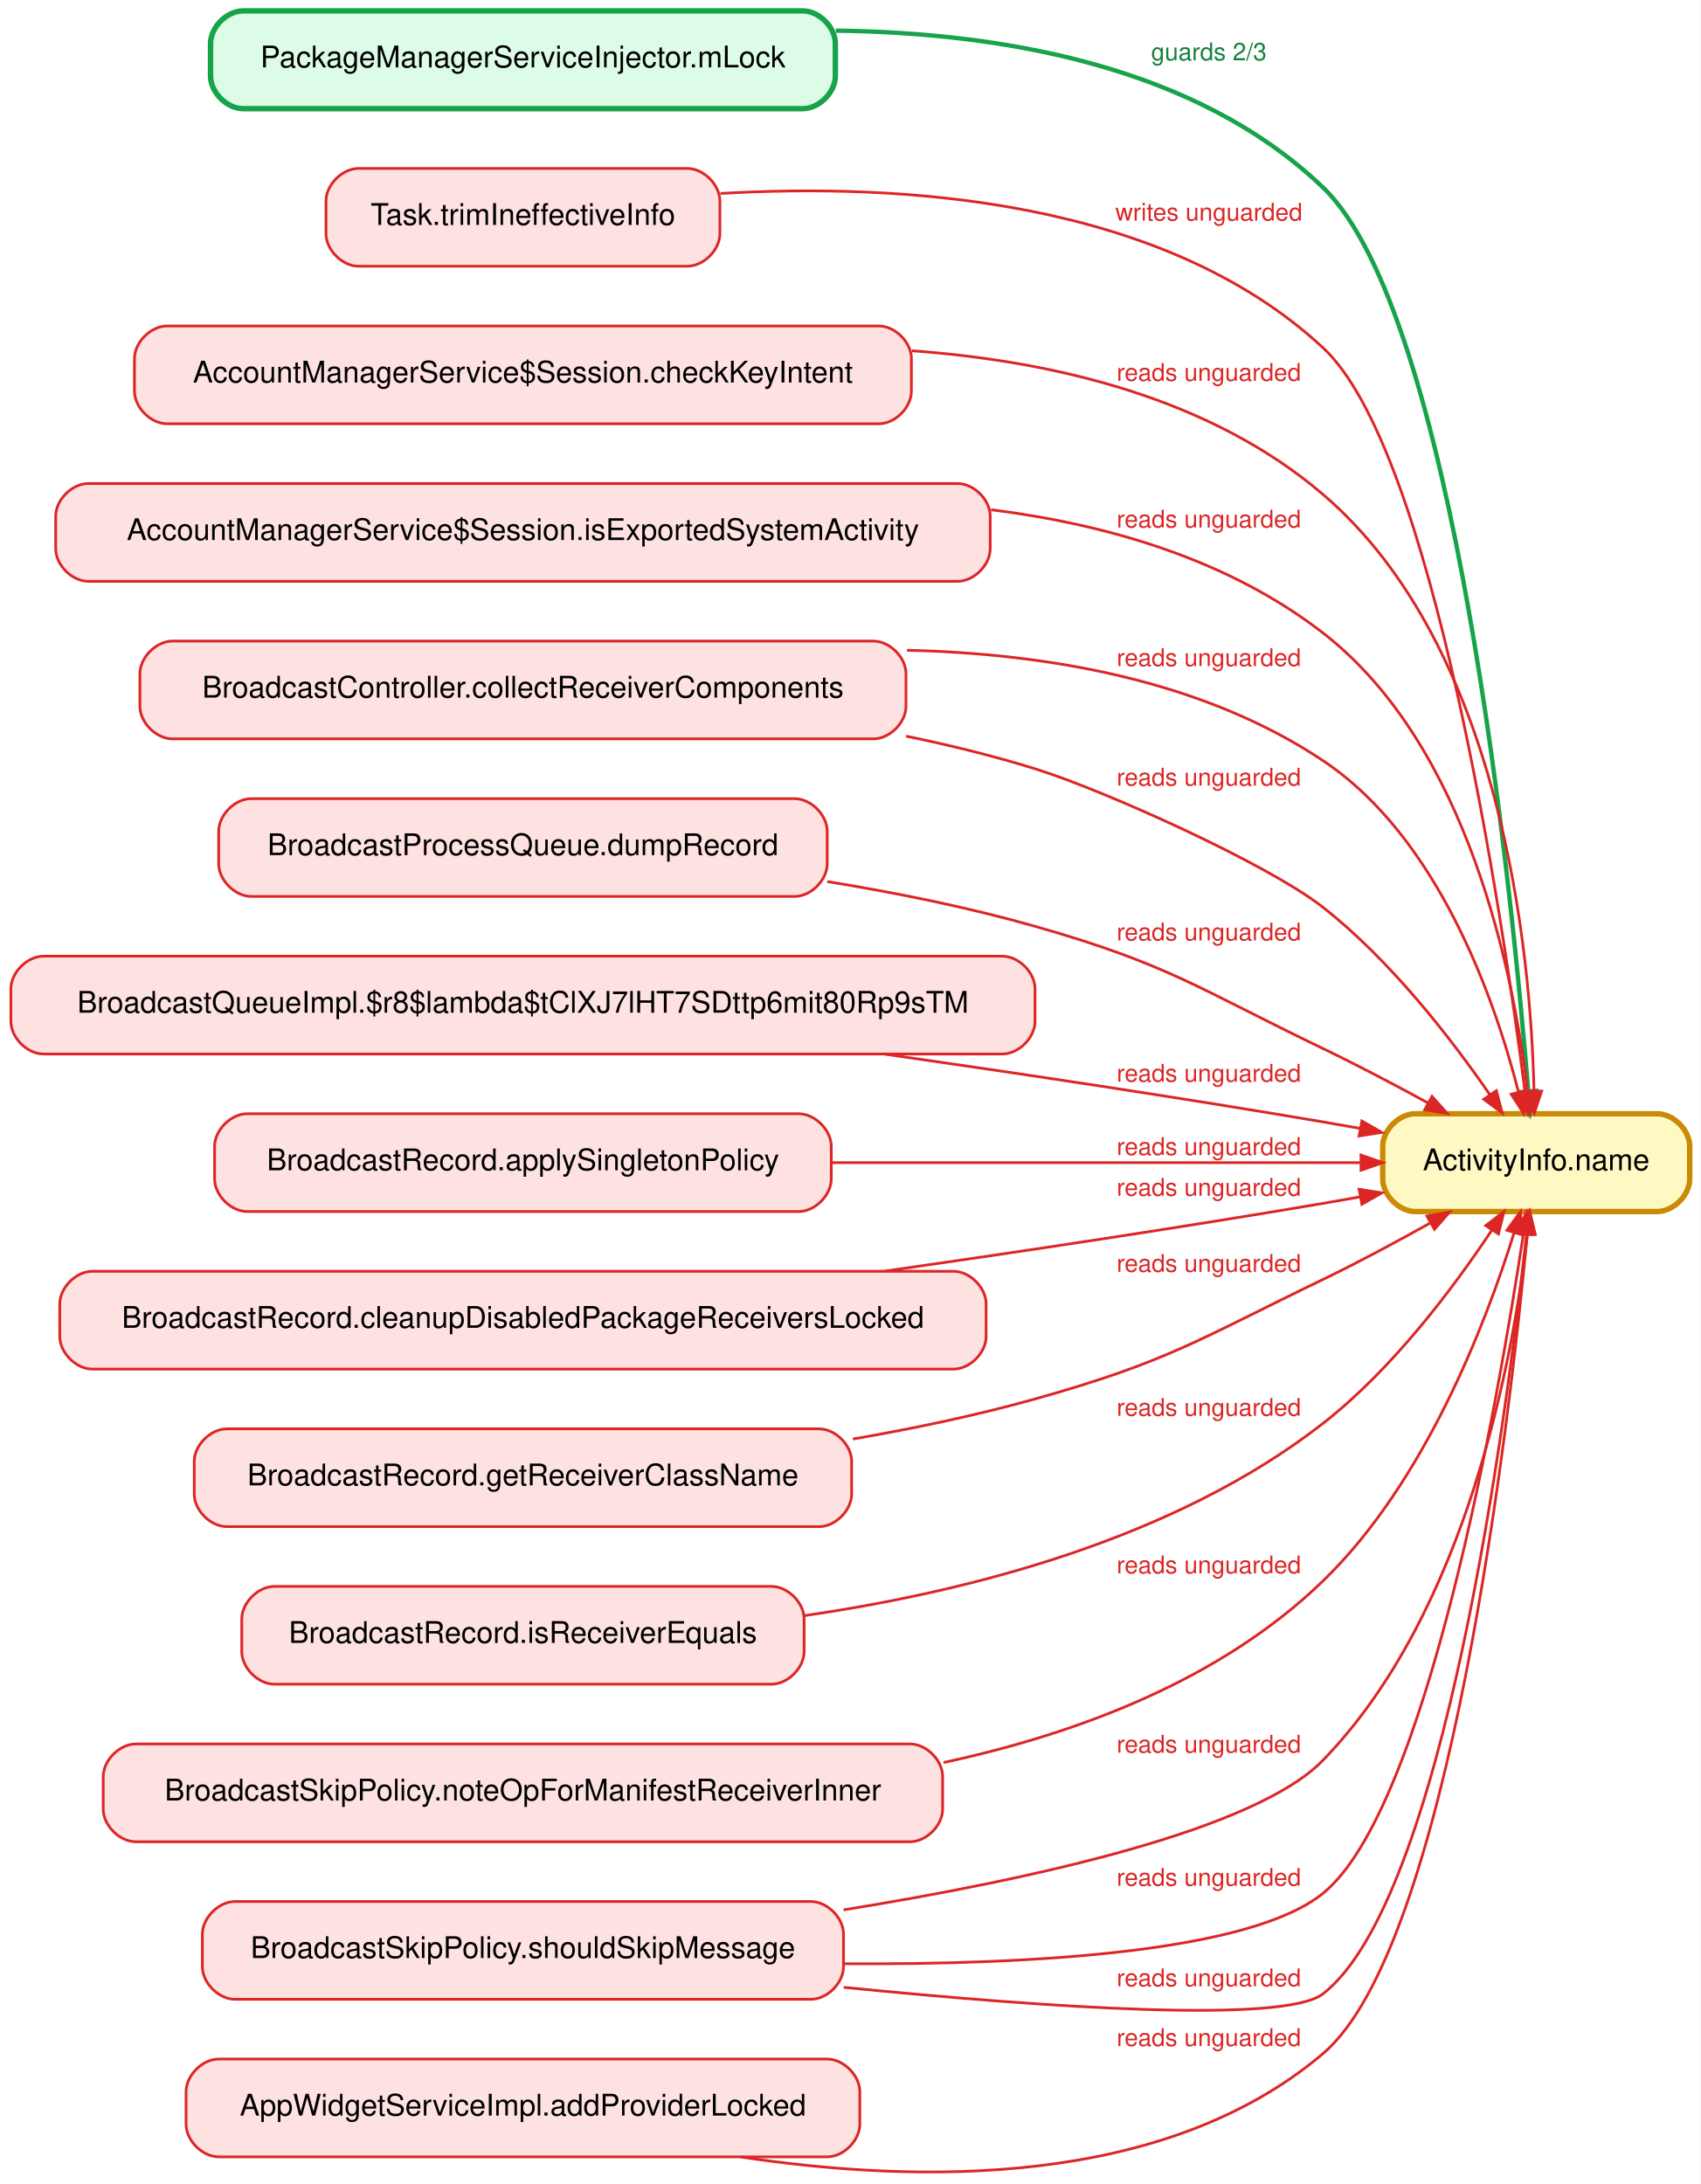
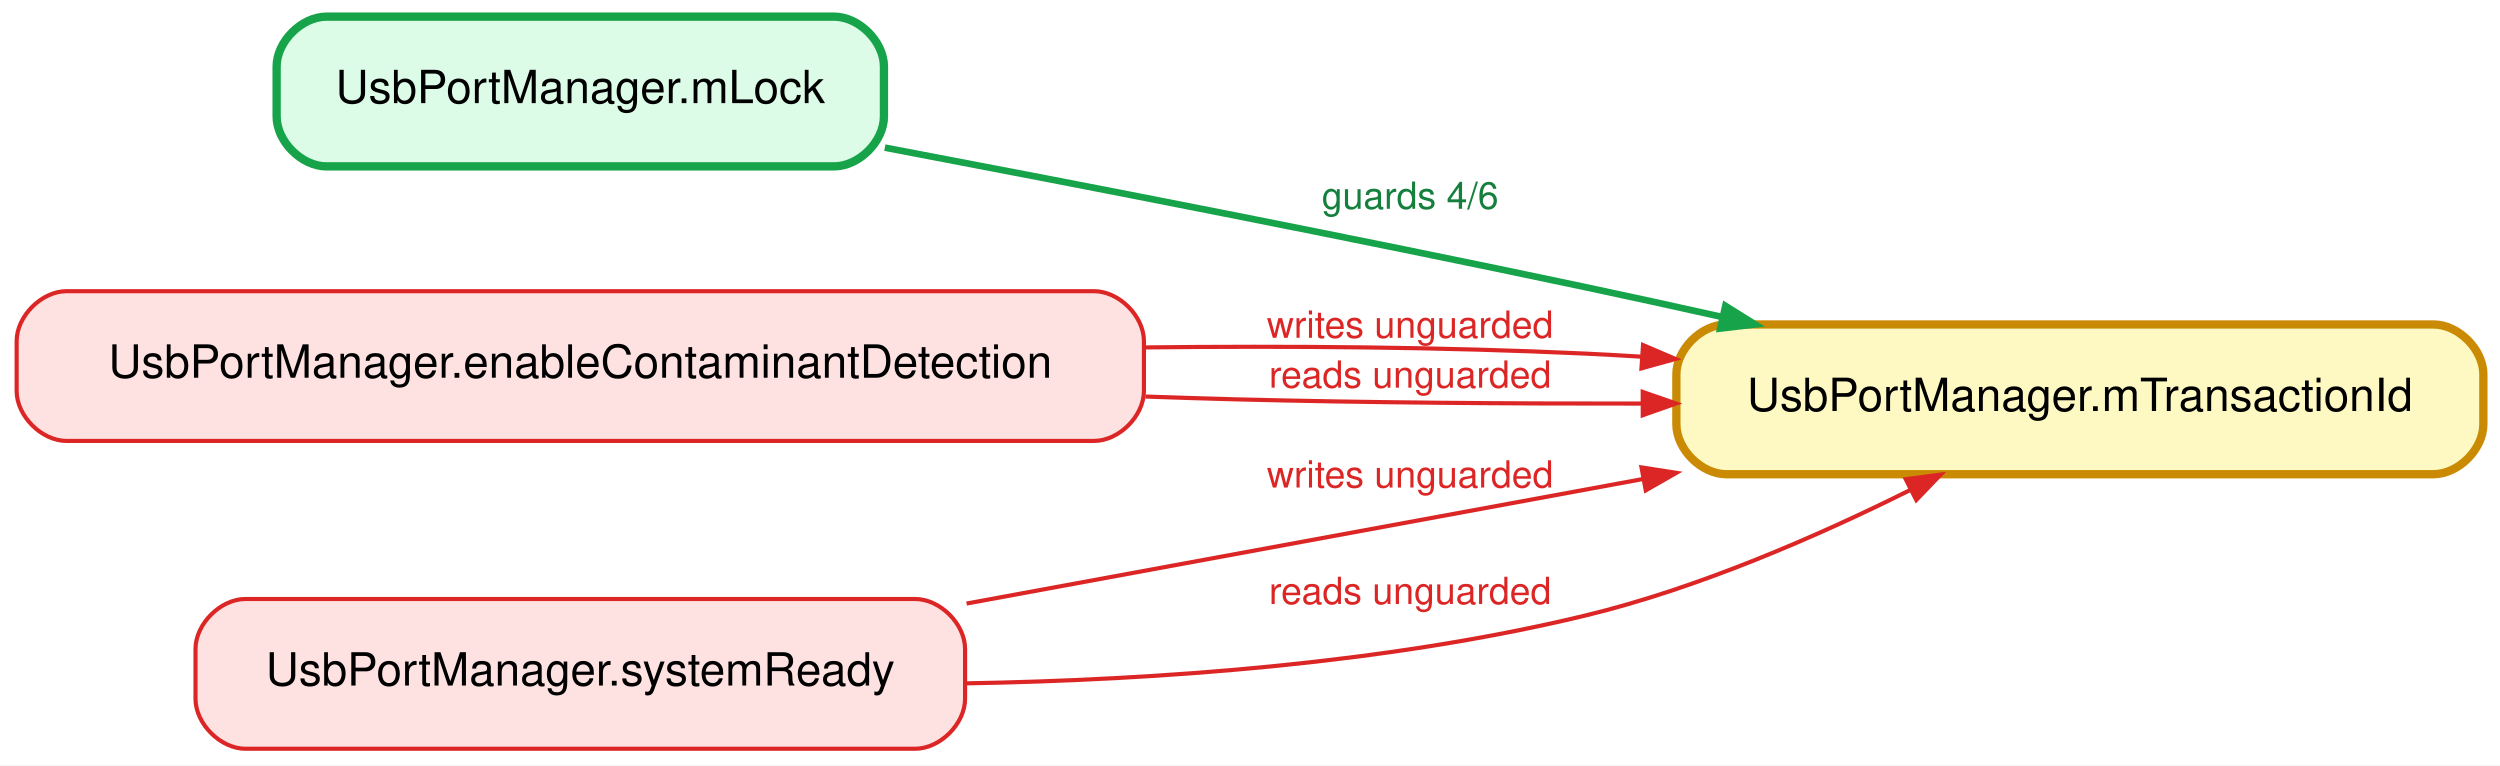
- <svg xmlns="http://www.w3.org/2000/svg" width="626pt" height="804pt" viewBox="0.00 0.00 626.00 803.99">
-   <g id="graph0" class="graph" transform="scale(1 1) rotate(0) translate(4 799.99)">
-     <polygon fill="white" stroke="transparent" points="-4,4 -4,-799.99 622,-799.99 622,4 -4,4" />
+ <svg xmlns="http://www.w3.org/2000/svg" width="601pt" height="184pt" viewBox="0.00 0.00 601.00 184.00">
+   <g id="graph0" class="graph" transform="scale(1 1) rotate(0) translate(4 180)">
+     <polygon fill="white" stroke="transparent" points="-4,4 -4,-180 597,-180 597,4 -4,4" />
    <g id="node1" class="node">
-       <path fill="#fef9c3" stroke="#ca8a04" stroke-width="2" d="M606,-389.99C606,-389.99 517,-389.99 517,-389.99 511,-389.99 505,-383.99 505,-377.99 505,-377.99 505,-365.99 505,-365.99 505,-359.99 511,-353.99 517,-353.99 517,-353.99 606,-353.99 606,-353.99 612,-353.99 618,-359.99 618,-365.99 618,-365.99 618,-377.99 618,-377.99 618,-383.99 612,-389.99 606,-389.99" />
-       <text text-anchor="middle" x="561.5" y="-369.19" font-family="Helvetica,sans-Serif" font-size="11.00">ActivityInfo.name</text>
+       <path fill="#fef9c3" stroke="#ca8a04" stroke-width="2" d="M581,-102C581,-102 411,-102 411,-102 405,-102 399,-96 399,-90 399,-90 399,-78 399,-78 399,-72 405,-66 411,-66 411,-66 581,-66 581,-66 587,-66 593,-72 593,-78 593,-78 593,-90 593,-90 593,-96 587,-102 581,-102" />
+       <text text-anchor="middle" x="496" y="-81.2" font-family="Helvetica,sans-Serif" font-size="11.00">UsbPortManager.mTransactionId</text>
    </g>
    <g id="node2" class="node">
-       <path fill="#dcfce7" stroke="#16a34a" stroke-width="2" d="M291.5,-795.99C291.5,-795.99 85.5,-795.99 85.5,-795.99 79.5,-795.99 73.5,-789.99 73.5,-783.99 73.5,-783.99 73.5,-771.99 73.5,-771.99 73.5,-765.99 79.5,-759.99 85.5,-759.99 85.5,-759.99 291.5,-759.99 291.5,-759.99 297.5,-759.99 303.5,-765.99 303.5,-771.99 303.5,-771.99 303.5,-783.99 303.5,-783.99 303.5,-789.99 297.5,-795.99 291.5,-795.99" />
-       <text text-anchor="middle" x="188.5" y="-775.19" font-family="Helvetica,sans-Serif" font-size="11.00">PackageManagerServiceInjector.mLock</text>
+       <path fill="#dcfce7" stroke="#16a34a" stroke-width="2" d="M196.5,-176C196.5,-176 74.5,-176 74.5,-176 68.5,-176 62.5,-170 62.5,-164 62.5,-164 62.5,-152 62.5,-152 62.5,-146 68.5,-140 74.5,-140 74.5,-140 196.5,-140 196.5,-140 202.5,-140 208.5,-146 208.5,-152 208.5,-152 208.5,-164 208.5,-164 208.5,-170 202.5,-176 196.5,-176" />
+       <text text-anchor="middle" x="135.5" y="-155.2" font-family="Helvetica,sans-Serif" font-size="11.00">UsbPortManager.mLock</text>
    </g>
    <g id="edge1" class="edge">
-       <path fill="none" stroke="#16a34a" stroke-width="1.6" d="M303.7,-788.71C364.46,-787.98 436.11,-775.85 483,-730.99 531.36,-684.73 552.52,-472.97 558.57,-398.21" />
-       <polygon fill="#16a34a" stroke="#16a34a" stroke-width="1.6" points="561.37,-398.39 559.2,-390.2 555.78,-397.95 561.37,-398.39" />
-       <text text-anchor="middle" x="441" y="-777.79" font-family="Helvetica,sans-Serif" font-size="9.00" fill="#15803d"> guards 2/3</text>
+       <path fill="none" stroke="#16a34a" stroke-width="1.6" d="M208.71,-144.51C256.53,-135.43 320.61,-122.96 377,-111 387.67,-108.74 398.86,-106.28 409.93,-103.81" />
+       <polygon fill="#16a34a" stroke="#16a34a" stroke-width="1.6" points="410.77,-106.49 417.96,-102 409.54,-101.02 410.77,-106.49" />
+       <text text-anchor="middle" x="335" y="-129.8" font-family="Helvetica,sans-Serif" font-size="9.00" fill="#15803d"> guards 4/6</text>
    </g>
    <g id="node3" class="node">
-       <path fill="#fee2e2" stroke="#dc2626" d="M249,-737.99C249,-737.99 128,-737.99 128,-737.99 122,-737.99 116,-731.99 116,-725.99 116,-725.99 116,-713.99 116,-713.99 116,-707.99 122,-701.99 128,-701.99 128,-701.99 249,-701.99 249,-701.99 255,-701.99 261,-707.99 261,-713.99 261,-713.99 261,-725.99 261,-725.99 261,-731.99 255,-737.99 249,-737.99" />
-       <text text-anchor="middle" x="188.5" y="-717.19" font-family="Helvetica,sans-Serif" font-size="11.00">Task.trimIneffectiveInfo</text>
+       <path fill="#fee2e2" stroke="#dc2626" d="M259,-110C259,-110 12,-110 12,-110 6,-110 0,-104 0,-98 0,-98 0,-86 0,-86 0,-80 6,-74 12,-74 12,-74 259,-74 259,-74 265,-74 271,-80 271,-86 271,-86 271,-98 271,-98 271,-104 265,-110 259,-110" />
+       <text text-anchor="middle" x="135.5" y="-89.2" font-family="Helvetica,sans-Serif" font-size="11.00">UsbPortManager.enableContaminantDetection</text>
    </g>
    <g id="edge2" class="edge">
-       <path fill="none" stroke="#dc2626" d="M261.2,-728.77C327.25,-732.64 423.75,-726.93 483,-671.99 523.49,-634.45 548.88,-464.21 557.35,-398.23" />
-       <polygon fill="#dc2626" stroke="#dc2626" points="560.16,-398.28 558.39,-390 554.61,-397.58 560.16,-398.28" />
-       <text text-anchor="middle" x="441" y="-718.79" font-family="Helvetica,sans-Serif" font-size="9.00" fill="#dc2626"> writes unguarded</text>
+       <path fill="none" stroke="#dc2626" d="M271.06,-96.48C305.6,-96.86 342.69,-96.6 377,-95 381.43,-94.79 385.95,-94.54 390.52,-94.26" />
+       <polygon fill="#dc2626" stroke="#dc2626" points="390.98,-97.04 398.78,-93.71 390.61,-91.45 390.98,-97.04" />
+       <text text-anchor="middle" x="335" y="-98.8" font-family="Helvetica,sans-Serif" font-size="9.00" fill="#dc2626"> writes unguarded</text>
+     </g>
+     <g id="edge4" class="edge">
+       <path fill="none" stroke="#dc2626" d="M271.36,-84.67C278.68,-84.41 285.93,-84.18 293,-84 324.7,-83.19 359.21,-82.95 390.58,-82.98" />
+       <polygon fill="#dc2626" stroke="#dc2626" points="390.91,-85.78 398.91,-83 390.92,-80.18 390.91,-85.78" />
+       <text text-anchor="middle" x="335" y="-86.8" font-family="Helvetica,sans-Serif" font-size="9.00" fill="#dc2626"> reads unguarded</text>
    </g>
    <g id="node4" class="node">
-       <path fill="#fee2e2" stroke="#dc2626" d="M319.5,-679.99C319.5,-679.99 57.5,-679.99 57.5,-679.99 51.5,-679.99 45.5,-673.99 45.5,-667.99 45.5,-667.99 45.5,-655.99 45.5,-655.99 45.5,-649.99 51.5,-643.99 57.5,-643.99 57.5,-643.99 319.5,-643.99 319.5,-643.99 325.5,-643.99 331.5,-649.99 331.5,-655.99 331.5,-655.99 331.5,-667.99 331.5,-667.99 331.5,-673.99 325.5,-679.99 319.5,-679.99" />
-       <text text-anchor="middle" x="188.5" y="-659.19" font-family="Helvetica,sans-Serif" font-size="11.00">AccountManagerService$Session.checkKeyIntent</text>
+       <path fill="#fee2e2" stroke="#dc2626" d="M216,-36C216,-36 55,-36 55,-36 49,-36 43,-30 43,-24 43,-24 43,-12 43,-12 43,-6 49,0 55,0 55,0 216,0 216,0 222,0 228,-6 228,-12 228,-12 228,-24 228,-24 228,-30 222,-36 216,-36" />
+       <text text-anchor="middle" x="135.5" y="-15.2" font-family="Helvetica,sans-Serif" font-size="11.00">UsbPortManager.systemReady</text>
    </g>
    <g id="edge3" class="edge">
-       <path fill="none" stroke="#dc2626" d="M331.7,-670.87C384.57,-666.99 441.68,-653.31 483,-617.99 548.96,-561.61 559.47,-449.63 560.68,-398.53" />
-       <polygon fill="#dc2626" stroke="#dc2626" points="563.48,-398.33 560.81,-390.29 557.88,-398.25 563.48,-398.33" />
-       <text text-anchor="middle" x="441" y="-659.79" font-family="Helvetica,sans-Serif" font-size="9.00" fill="#dc2626"> reads unguarded</text>
-     </g>
-     <g id="node5" class="node">
-       <path fill="#fee2e2" stroke="#dc2626" d="M348.5,-621.99C348.5,-621.99 28.5,-621.99 28.5,-621.99 22.5,-621.99 16.5,-615.99 16.5,-609.99 16.5,-609.99 16.5,-597.99 16.5,-597.99 16.5,-591.99 22.5,-585.99 28.5,-585.99 28.5,-585.99 348.5,-585.99 348.5,-585.99 354.5,-585.99 360.5,-591.99 360.5,-597.99 360.5,-597.99 360.5,-609.99 360.5,-609.99 360.5,-615.99 354.5,-621.99 348.5,-621.99" />
-       <text text-anchor="middle" x="188.5" y="-601.19" font-family="Helvetica,sans-Serif" font-size="11.00">AccountManagerService$Session.isExportedSystemActivity</text>
-     </g>
-     <g id="edge4" class="edge">
-       <path fill="none" stroke="#dc2626" d="M360.83,-612.35C404.28,-606.86 448.38,-593.8 483,-566.99 536.74,-525.38 553.31,-440.85 558.35,-398.06" />
-       <polygon fill="#dc2626" stroke="#dc2626" points="561.13,-398.34 559.21,-390.09 555.57,-397.74 561.13,-398.34" />
-       <text text-anchor="middle" x="441" y="-605.79" font-family="Helvetica,sans-Serif" font-size="9.00" fill="#dc2626"> reads unguarded</text>
-     </g>
-     <g id="node6" class="node">
-       <path fill="#fee2e2" stroke="#dc2626" d="M317.5,-563.99C317.5,-563.99 59.5,-563.99 59.5,-563.99 53.5,-563.99 47.5,-557.99 47.5,-551.99 47.5,-551.99 47.5,-539.99 47.5,-539.99 47.5,-533.99 53.5,-527.99 59.5,-527.99 59.5,-527.99 317.5,-527.99 317.5,-527.99 323.5,-527.99 329.5,-533.99 329.5,-539.99 329.5,-539.99 329.5,-551.99 329.5,-551.99 329.5,-557.99 323.5,-563.99 317.5,-563.99" />
-       <text text-anchor="middle" x="188.5" y="-543.19" font-family="Helvetica,sans-Serif" font-size="11.00">BroadcastController.collectReceiverComponents</text>
+       <path fill="none" stroke="#dc2626" d="M228.36,-34.91C277.98,-44.05 339.44,-55.36 390.84,-64.82" />
+       <polygon fill="#dc2626" stroke="#dc2626" points="390.62,-67.63 399,-66.33 391.64,-62.12 390.62,-67.63" />
+       <text text-anchor="middle" x="335" y="-62.8" font-family="Helvetica,sans-Serif" font-size="9.00" fill="#dc2626"> writes unguarded</text>
    </g>
    <g id="edge5" class="edge">
-       <path fill="none" stroke="#dc2626" d="M329.86,-560.62C381.74,-559.39 438.64,-549.59 483,-519.99 525.37,-491.72 546.08,-432.59 554.91,-398.24" />
-       <polygon fill="#dc2626" stroke="#dc2626" points="557.72,-398.51 556.9,-390.08 552.28,-397.18 557.72,-398.51" />
-       <text text-anchor="middle" x="441" y="-554.79" font-family="Helvetica,sans-Serif" font-size="9.00" fill="#dc2626"> reads unguarded</text>
-     </g>
-     <g id="edge6" class="edge">
-       <path fill="none" stroke="#dc2626" d="M329.54,-529C345.7,-525.67 361.82,-521.7 377,-516.99 401.97,-509.24 462.43,-482.12 483,-465.99 507.97,-446.41 530.3,-417.5 544.5,-396.91" />
-       <polygon fill="#dc2626" stroke="#dc2626" points="546.82,-398.47 548.99,-390.27 542.19,-395.33 546.82,-398.47" />
-       <text text-anchor="middle" x="441" y="-510.79" font-family="Helvetica,sans-Serif" font-size="9.00" fill="#dc2626"> reads unguarded</text>
-     </g>
-     <g id="node7" class="node">
-       <path fill="#fee2e2" stroke="#dc2626" d="M288.5,-505.99C288.5,-505.99 88.5,-505.99 88.5,-505.99 82.5,-505.99 76.5,-499.99 76.5,-493.99 76.5,-493.99 76.5,-481.99 76.5,-481.99 76.5,-475.99 82.5,-469.99 88.5,-469.99 88.5,-469.99 288.5,-469.99 288.5,-469.99 294.5,-469.99 300.5,-475.99 300.5,-481.99 300.5,-481.99 300.5,-493.99 300.5,-493.99 300.5,-499.99 294.5,-505.99 288.5,-505.99" />
-       <text text-anchor="middle" x="188.5" y="-485.19" font-family="Helvetica,sans-Serif" font-size="11.00">BroadcastProcessQueue.dumpRecord</text>
-     </g>
-     <g id="edge7" class="edge">
-       <path fill="none" stroke="#dc2626" d="M300.54,-475.47C325.92,-471.33 352.61,-465.94 377,-458.99 426.22,-444.97 436.89,-436.21 483,-413.99 495.79,-407.83 509.49,-400.61 521.76,-393.92" />
-       <polygon fill="#dc2626" stroke="#dc2626" points="523.14,-396.36 528.8,-390.05 520.44,-391.45 523.14,-396.36" />
-       <text text-anchor="middle" x="441" y="-453.79" font-family="Helvetica,sans-Serif" font-size="9.00" fill="#dc2626"> reads unguarded</text>
-     </g>
-     <g id="node8" class="node">
-       <path fill="#fee2e2" stroke="#dc2626" d="M365,-447.99C365,-447.99 12,-447.99 12,-447.99 6,-447.99 0,-441.99 0,-435.99 0,-435.99 0,-423.99 0,-423.99 0,-417.99 6,-411.99 12,-411.99 12,-411.99 365,-411.99 365,-411.99 371,-411.99 377,-417.99 377,-423.99 377,-423.99 377,-435.99 377,-435.99 377,-441.99 371,-447.99 365,-447.99" />
-       <text text-anchor="middle" x="188.5" y="-427.19" font-family="Helvetica,sans-Serif" font-size="11.00">BroadcastQueueImpl.$r8$lambda$tClXJ7lHT7SDttp6mit80Rp9sTM</text>
-     </g>
-     <g id="edge8" class="edge">
-       <path fill="none" stroke="#dc2626" d="M321.56,-411.95C372.14,-404.7 430.33,-395.94 483,-386.99 487.39,-386.25 491.92,-385.45 496.47,-384.62" />
-       <polygon fill="#dc2626" stroke="#dc2626" points="497.32,-387.31 504.68,-383.11 496.3,-381.81 497.32,-387.31" />
-       <text text-anchor="middle" x="441" y="-401.79" font-family="Helvetica,sans-Serif" font-size="9.00" fill="#dc2626"> reads unguarded</text>
-     </g>
-     <g id="node9" class="node">
-       <path fill="#fee2e2" stroke="#dc2626" d="M290,-389.99C290,-389.99 87,-389.99 87,-389.99 81,-389.99 75,-383.99 75,-377.99 75,-377.99 75,-365.99 75,-365.99 75,-359.99 81,-353.99 87,-353.99 87,-353.99 290,-353.99 290,-353.99 296,-353.99 302,-359.99 302,-365.99 302,-365.99 302,-377.99 302,-377.99 302,-383.99 296,-389.99 290,-389.99" />
-       <text text-anchor="middle" x="188.5" y="-369.19" font-family="Helvetica,sans-Serif" font-size="11.00">BroadcastRecord.applySingletonPolicy</text>
-     </g>
-     <g id="edge9" class="edge">
-       <path fill="none" stroke="#dc2626" d="M302.07,-371.99C365.96,-371.99 443.57,-371.99 496.97,-371.99" />
-       <polygon fill="#dc2626" stroke="#dc2626" points="497,-374.79 505,-371.99 497,-369.19 497,-374.79" />
-       <text text-anchor="middle" x="441" y="-374.79" font-family="Helvetica,sans-Serif" font-size="9.00" fill="#dc2626"> reads unguarded</text>
-     </g>
-     <g id="node10" class="node">
-       <path fill="#fee2e2" stroke="#dc2626" d="M347,-331.99C347,-331.99 30,-331.99 30,-331.99 24,-331.99 18,-325.99 18,-319.99 18,-319.99 18,-307.99 18,-307.99 18,-301.99 24,-295.99 30,-295.99 30,-295.99 347,-295.99 347,-295.99 353,-295.99 359,-301.99 359,-307.99 359,-307.99 359,-319.99 359,-319.99 359,-325.99 353,-331.99 347,-331.99" />
-       <text text-anchor="middle" x="188.5" y="-311.19" font-family="Helvetica,sans-Serif" font-size="11.00">BroadcastRecord.cleanupDisabledPackageReceiversLocked</text>
-     </g>
-     <g id="edge10" class="edge">
-       <path fill="none" stroke="#dc2626" d="M321.56,-332.03C372.14,-339.28 430.33,-348.04 483,-356.99 487.39,-357.74 491.92,-358.54 496.47,-359.36" />
-       <polygon fill="#dc2626" stroke="#dc2626" points="496.3,-362.18 504.68,-360.87 497.32,-356.67 496.3,-362.18" />
-       <text text-anchor="middle" x="441" y="-359.79" font-family="Helvetica,sans-Serif" font-size="9.00" fill="#dc2626"> reads unguarded</text>
-     </g>
-     <g id="node11" class="node">
-       <path fill="#fee2e2" stroke="#dc2626" d="M297.5,-273.99C297.5,-273.99 79.5,-273.99 79.5,-273.99 73.5,-273.99 67.5,-267.99 67.5,-261.99 67.5,-261.99 67.5,-249.99 67.5,-249.99 67.5,-243.99 73.5,-237.99 79.5,-237.99 79.5,-237.99 297.5,-237.99 297.5,-237.99 303.5,-237.99 309.5,-243.99 309.5,-249.99 309.5,-249.99 309.5,-261.99 309.5,-261.99 309.5,-267.99 303.5,-273.99 297.5,-273.99" />
-       <text text-anchor="middle" x="188.5" y="-253.19" font-family="Helvetica,sans-Serif" font-size="11.00">BroadcastRecord.getReceiverClassName</text>
-     </g>
-     <g id="edge11" class="edge">
-       <path fill="none" stroke="#dc2626" d="M309.95,-270.24C332.44,-274.13 355.59,-278.99 377,-284.99 426.11,-298.77 437.07,-306.81 483,-328.99 496.09,-335.31 510.07,-342.83 522.5,-349.79" />
-       <polygon fill="#dc2626" stroke="#dc2626" points="521.28,-352.31 529.63,-353.81 524.04,-347.44 521.28,-352.31" />
-       <text text-anchor="middle" x="441" y="-331.79" font-family="Helvetica,sans-Serif" font-size="9.00" fill="#dc2626"> reads unguarded</text>
-     </g>
-     <g id="node12" class="node">
-       <path fill="#fee2e2" stroke="#dc2626" d="M280,-215.99C280,-215.99 97,-215.99 97,-215.99 91,-215.99 85,-209.99 85,-203.99 85,-203.99 85,-191.99 85,-191.99 85,-185.99 91,-179.99 97,-179.99 97,-179.99 280,-179.99 280,-179.99 286,-179.99 292,-185.99 292,-191.99 292,-191.99 292,-203.99 292,-203.99 292,-209.99 286,-215.99 280,-215.99" />
-       <text text-anchor="middle" x="188.5" y="-195.19" font-family="Helvetica,sans-Serif" font-size="11.00">BroadcastRecord.isReceiverEquals</text>
-     </g>
-     <g id="edge12" class="edge">
-       <path fill="none" stroke="#dc2626" d="M292.14,-205.24C352.96,-214.09 428.54,-233.52 483,-275.99 508.65,-295.99 531.13,-326.04 545.19,-347.18" />
-       <polygon fill="#dc2626" stroke="#dc2626" points="542.91,-348.81 549.62,-353.98 547.6,-345.75 542.91,-348.81" />
-       <text text-anchor="middle" x="441" y="-278.79" font-family="Helvetica,sans-Serif" font-size="9.00" fill="#dc2626"> reads unguarded</text>
-     </g>
-     <g id="node13" class="node">
-       <path fill="#fee2e2" stroke="#dc2626" d="M331,-157.99C331,-157.99 46,-157.99 46,-157.99 40,-157.99 34,-151.99 34,-145.99 34,-145.99 34,-133.99 34,-133.99 34,-127.99 40,-121.99 46,-121.99 46,-121.99 331,-121.99 331,-121.99 337,-121.99 343,-127.99 343,-133.99 343,-133.99 343,-145.99 343,-145.99 343,-151.99 337,-157.99 331,-157.99" />
-       <text text-anchor="middle" x="188.5" y="-137.19" font-family="Helvetica,sans-Serif" font-size="11.00">BroadcastSkipPolicy.noteOpForManifestReceiverInner</text>
-     </g>
-     <g id="edge13" class="edge">
-       <path fill="none" stroke="#dc2626" d="M343.32,-151.15C393.35,-161.92 445.58,-181.79 483,-217.99 520.48,-254.25 542.84,-312.49 553.3,-345.99" />
-       <polygon fill="#dc2626" stroke="#dc2626" points="550.71,-347.1 555.71,-353.95 556.07,-345.48 550.71,-347.1" />
-       <text text-anchor="middle" x="441" y="-220.79" font-family="Helvetica,sans-Serif" font-size="9.00" fill="#dc2626"> reads unguarded</text>
-     </g>
-     <g id="node14" class="node">
-       <path fill="#fee2e2" stroke="#dc2626" d="M294.5,-99.99C294.5,-99.99 82.5,-99.99 82.5,-99.99 76.5,-99.99 70.5,-93.99 70.5,-87.99 70.5,-87.99 70.5,-75.99 70.5,-75.99 70.5,-69.99 76.5,-63.99 82.5,-63.99 82.5,-63.99 294.5,-63.99 294.5,-63.99 300.5,-63.99 306.5,-69.99 306.5,-75.99 306.5,-75.99 306.5,-87.99 306.5,-87.99 306.5,-93.99 300.5,-99.99 294.5,-99.99" />
-       <text text-anchor="middle" x="188.5" y="-79.19" font-family="Helvetica,sans-Serif" font-size="11.00">BroadcastSkipPolicy.shouldSkipMessage</text>
-     </g>
-     <g id="edge14" class="edge">
-       <path fill="none" stroke="#dc2626" d="M306.55,-96.92C377.21,-108.33 458.24,-126.47 483,-151.99 536.24,-206.88 553.11,-300.49 558.29,-345.84" />
-       <polygon fill="#dc2626" stroke="#dc2626" points="555.53,-346.32 559.15,-353.98 561.09,-345.73 555.53,-346.32" />
-       <text text-anchor="middle" x="441" y="-154.79" font-family="Helvetica,sans-Serif" font-size="9.00" fill="#dc2626"> reads unguarded</text>
-     </g>
-     <g id="edge15" class="edge">
-       <path fill="none" stroke="#dc2626" d="M306.65,-77.08C376.35,-76.65 456.26,-81.33 483,-102.99 521.23,-133.96 547.47,-284.22 556.77,-345.69" />
-       <polygon fill="#dc2626" stroke="#dc2626" points="554.02,-346.26 557.97,-353.76 559.56,-345.43 554.02,-346.26" />
-       <text text-anchor="middle" x="441" y="-105.79" font-family="Helvetica,sans-Serif" font-size="9.00" fill="#dc2626"> reads unguarded</text>
-     </g>
-     <g id="edge16" class="edge">
-       <path fill="none" stroke="#dc2626" d="M306.59,-68.4C382.14,-60.86 468.88,-55 483,-65.99 527.58,-100.69 550.62,-277.99 557.9,-345.68" />
-       <polygon fill="#dc2626" stroke="#dc2626" points="555.13,-346.08 558.75,-353.74 560.7,-345.5 555.13,-346.08" />
-       <text text-anchor="middle" x="441" y="-68.79" font-family="Helvetica,sans-Serif" font-size="9.00" fill="#dc2626"> reads unguarded</text>
-     </g>
-     <g id="node15" class="node">
-       <path fill="#fee2e2" stroke="#dc2626" d="M300.5,-41.99C300.5,-41.99 76.5,-41.99 76.5,-41.99 70.5,-41.99 64.5,-35.99 64.5,-29.99 64.5,-29.99 64.5,-17.99 64.5,-17.99 64.5,-11.99 70.5,-5.99 76.5,-5.99 76.5,-5.99 300.5,-5.99 300.5,-5.99 306.5,-5.99 312.5,-11.99 312.5,-17.99 312.5,-17.99 312.5,-29.99 312.5,-29.99 312.5,-35.99 306.5,-41.99 300.5,-41.99" />
-       <text text-anchor="middle" x="188.5" y="-21.19" font-family="Helvetica,sans-Serif" font-size="11.00">AppWidgetServiceImpl.addProviderLocked</text>
-     </g>
-     <g id="edge17" class="edge">
-       <path fill="none" stroke="#dc2626" d="M268.74,-5.95C333.85,3.91 424.57,5.56 483,-43.99 529.42,-83.36 551.57,-275.36 558.25,-345.92" />
-       <polygon fill="#dc2626" stroke="#dc2626" points="555.46,-346.19 558.98,-353.9 561.04,-345.68 555.46,-346.19" />
-       <text text-anchor="middle" x="441" y="-46.79" font-family="Helvetica,sans-Serif" font-size="9.00" fill="#dc2626"> reads unguarded</text>
+       <path fill="none" stroke="#dc2626" d="M228.13,-15.72C273.48,-16.5 328.72,-20.36 377,-32 404.18,-38.55 432.92,-51.09 455.23,-62.21" />
+       <polygon fill="#dc2626" stroke="#dc2626" points="454.14,-64.79 462.54,-65.91 456.67,-59.8 454.14,-64.79" />
+       <text text-anchor="middle" x="335" y="-34.8" font-family="Helvetica,sans-Serif" font-size="9.00" fill="#dc2626"> reads unguarded</text>
    </g>
  </g>
</svg>
